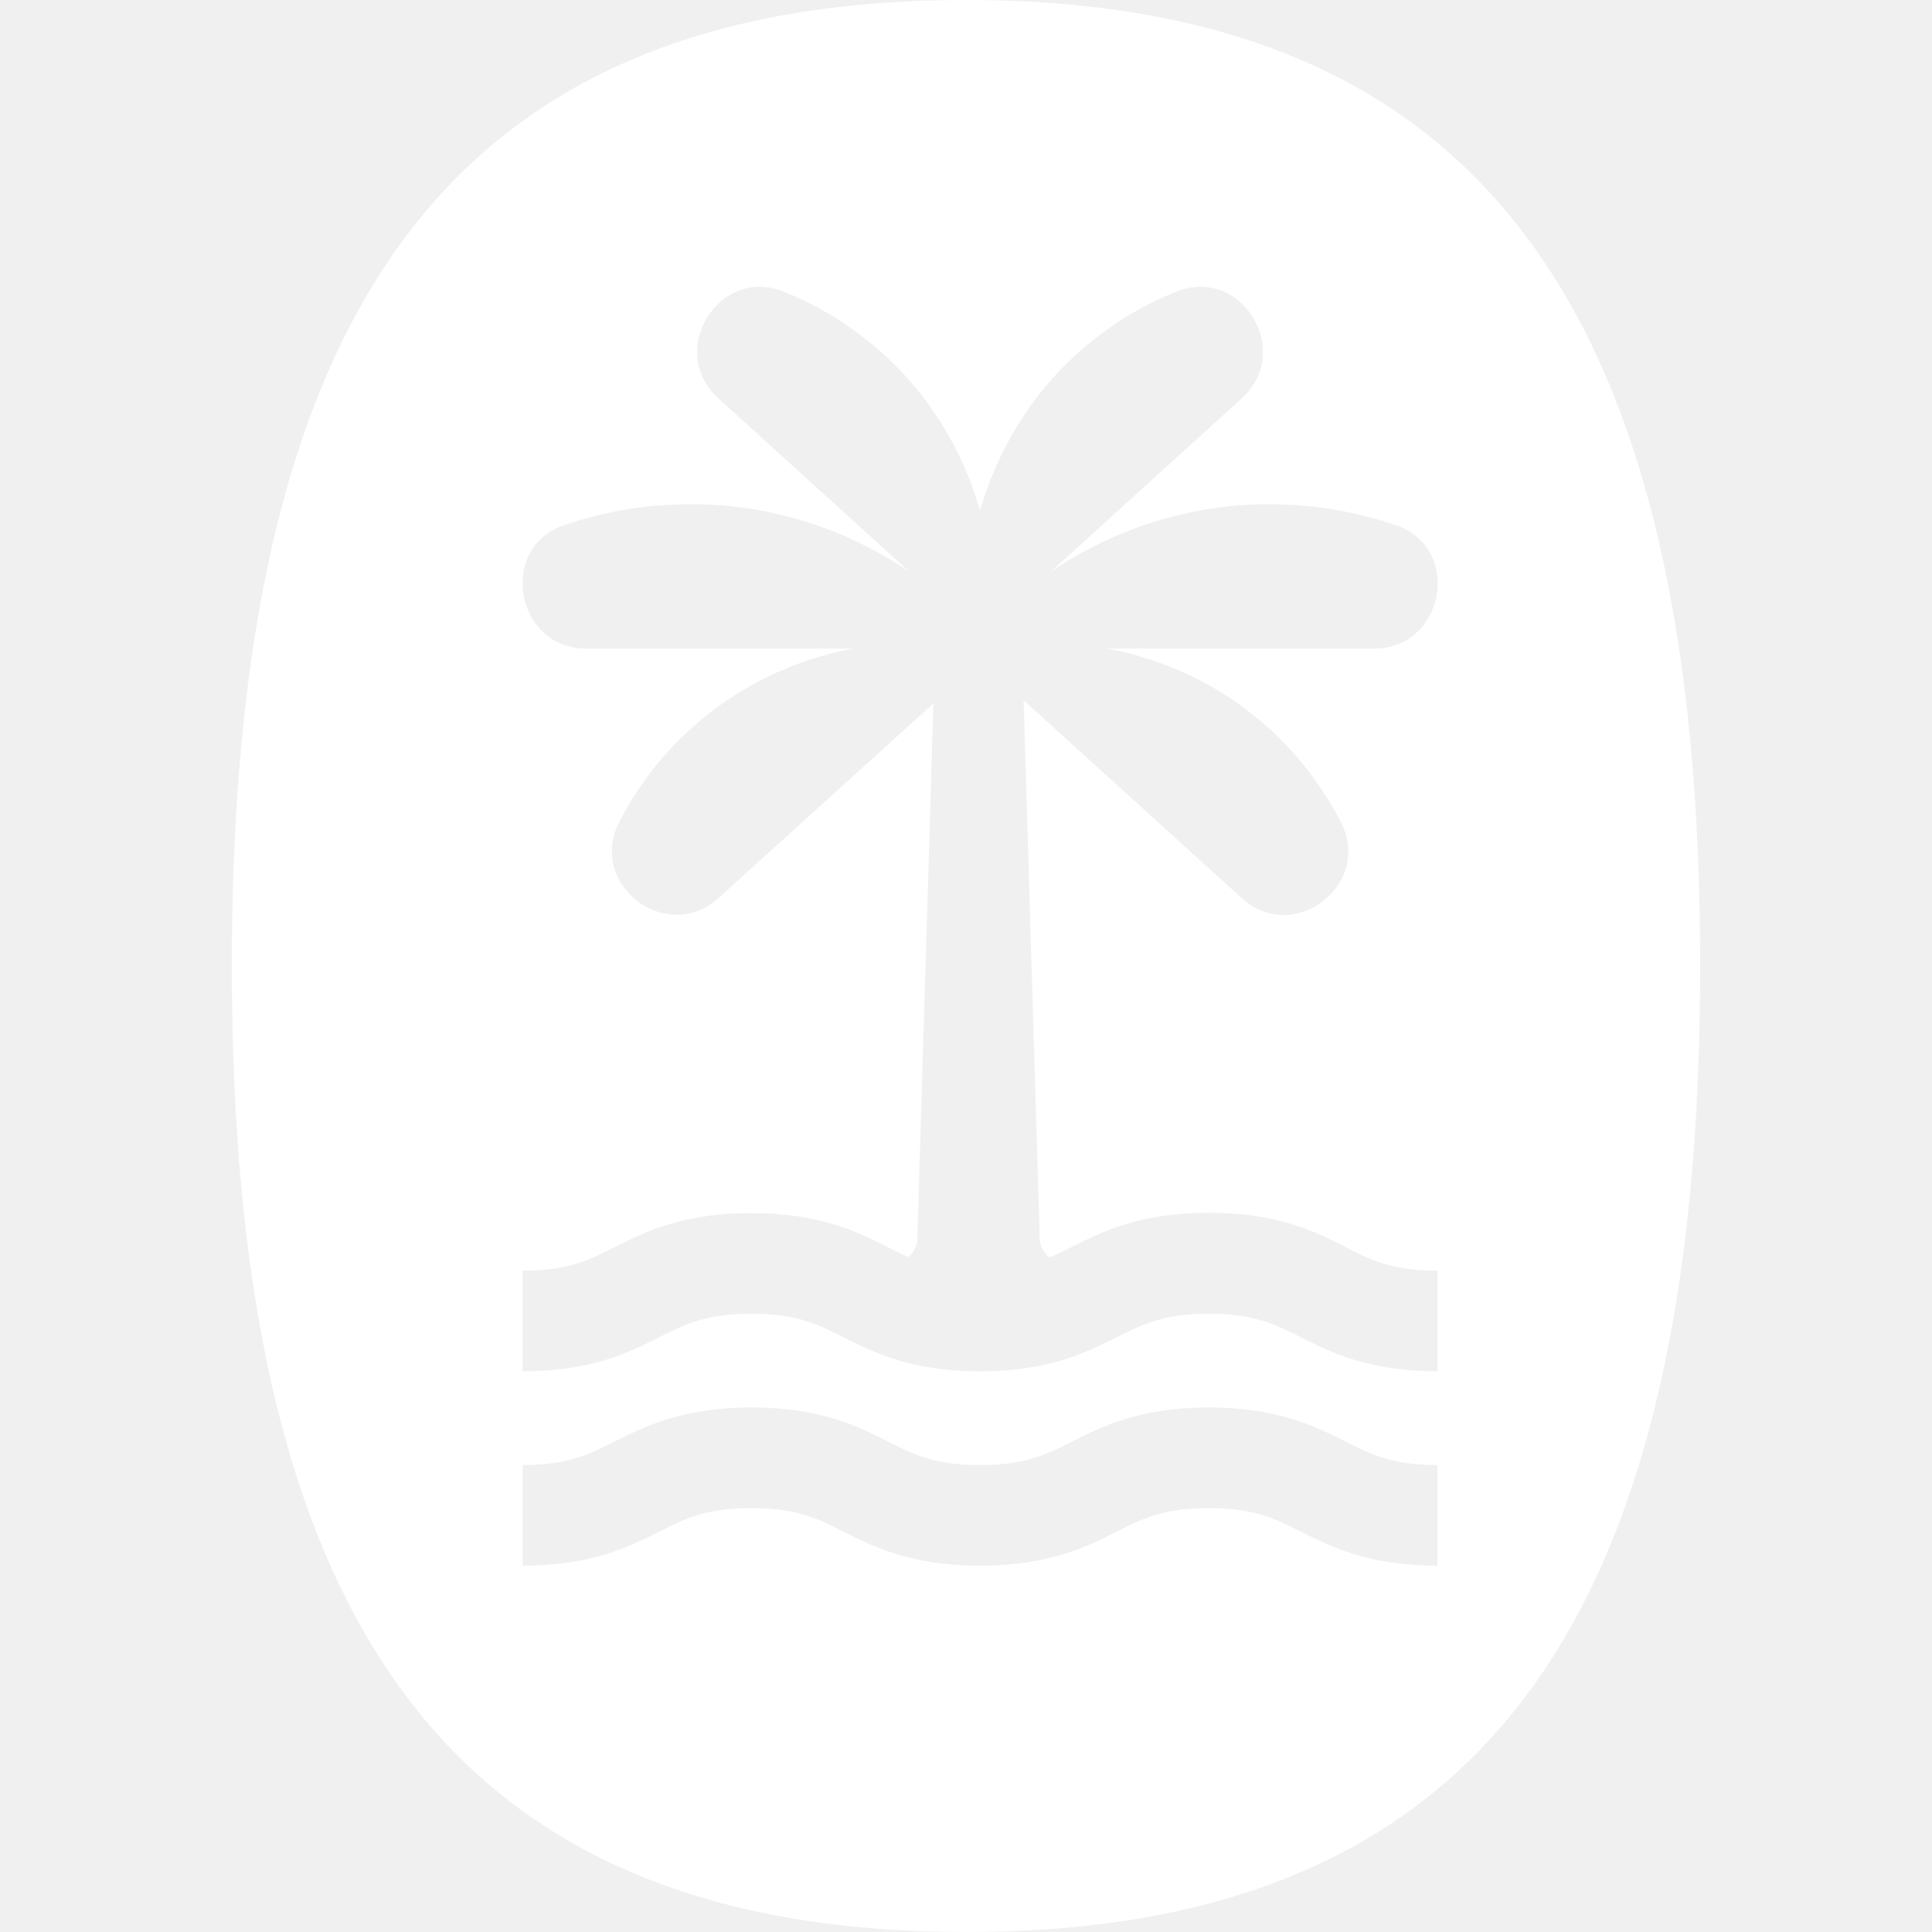
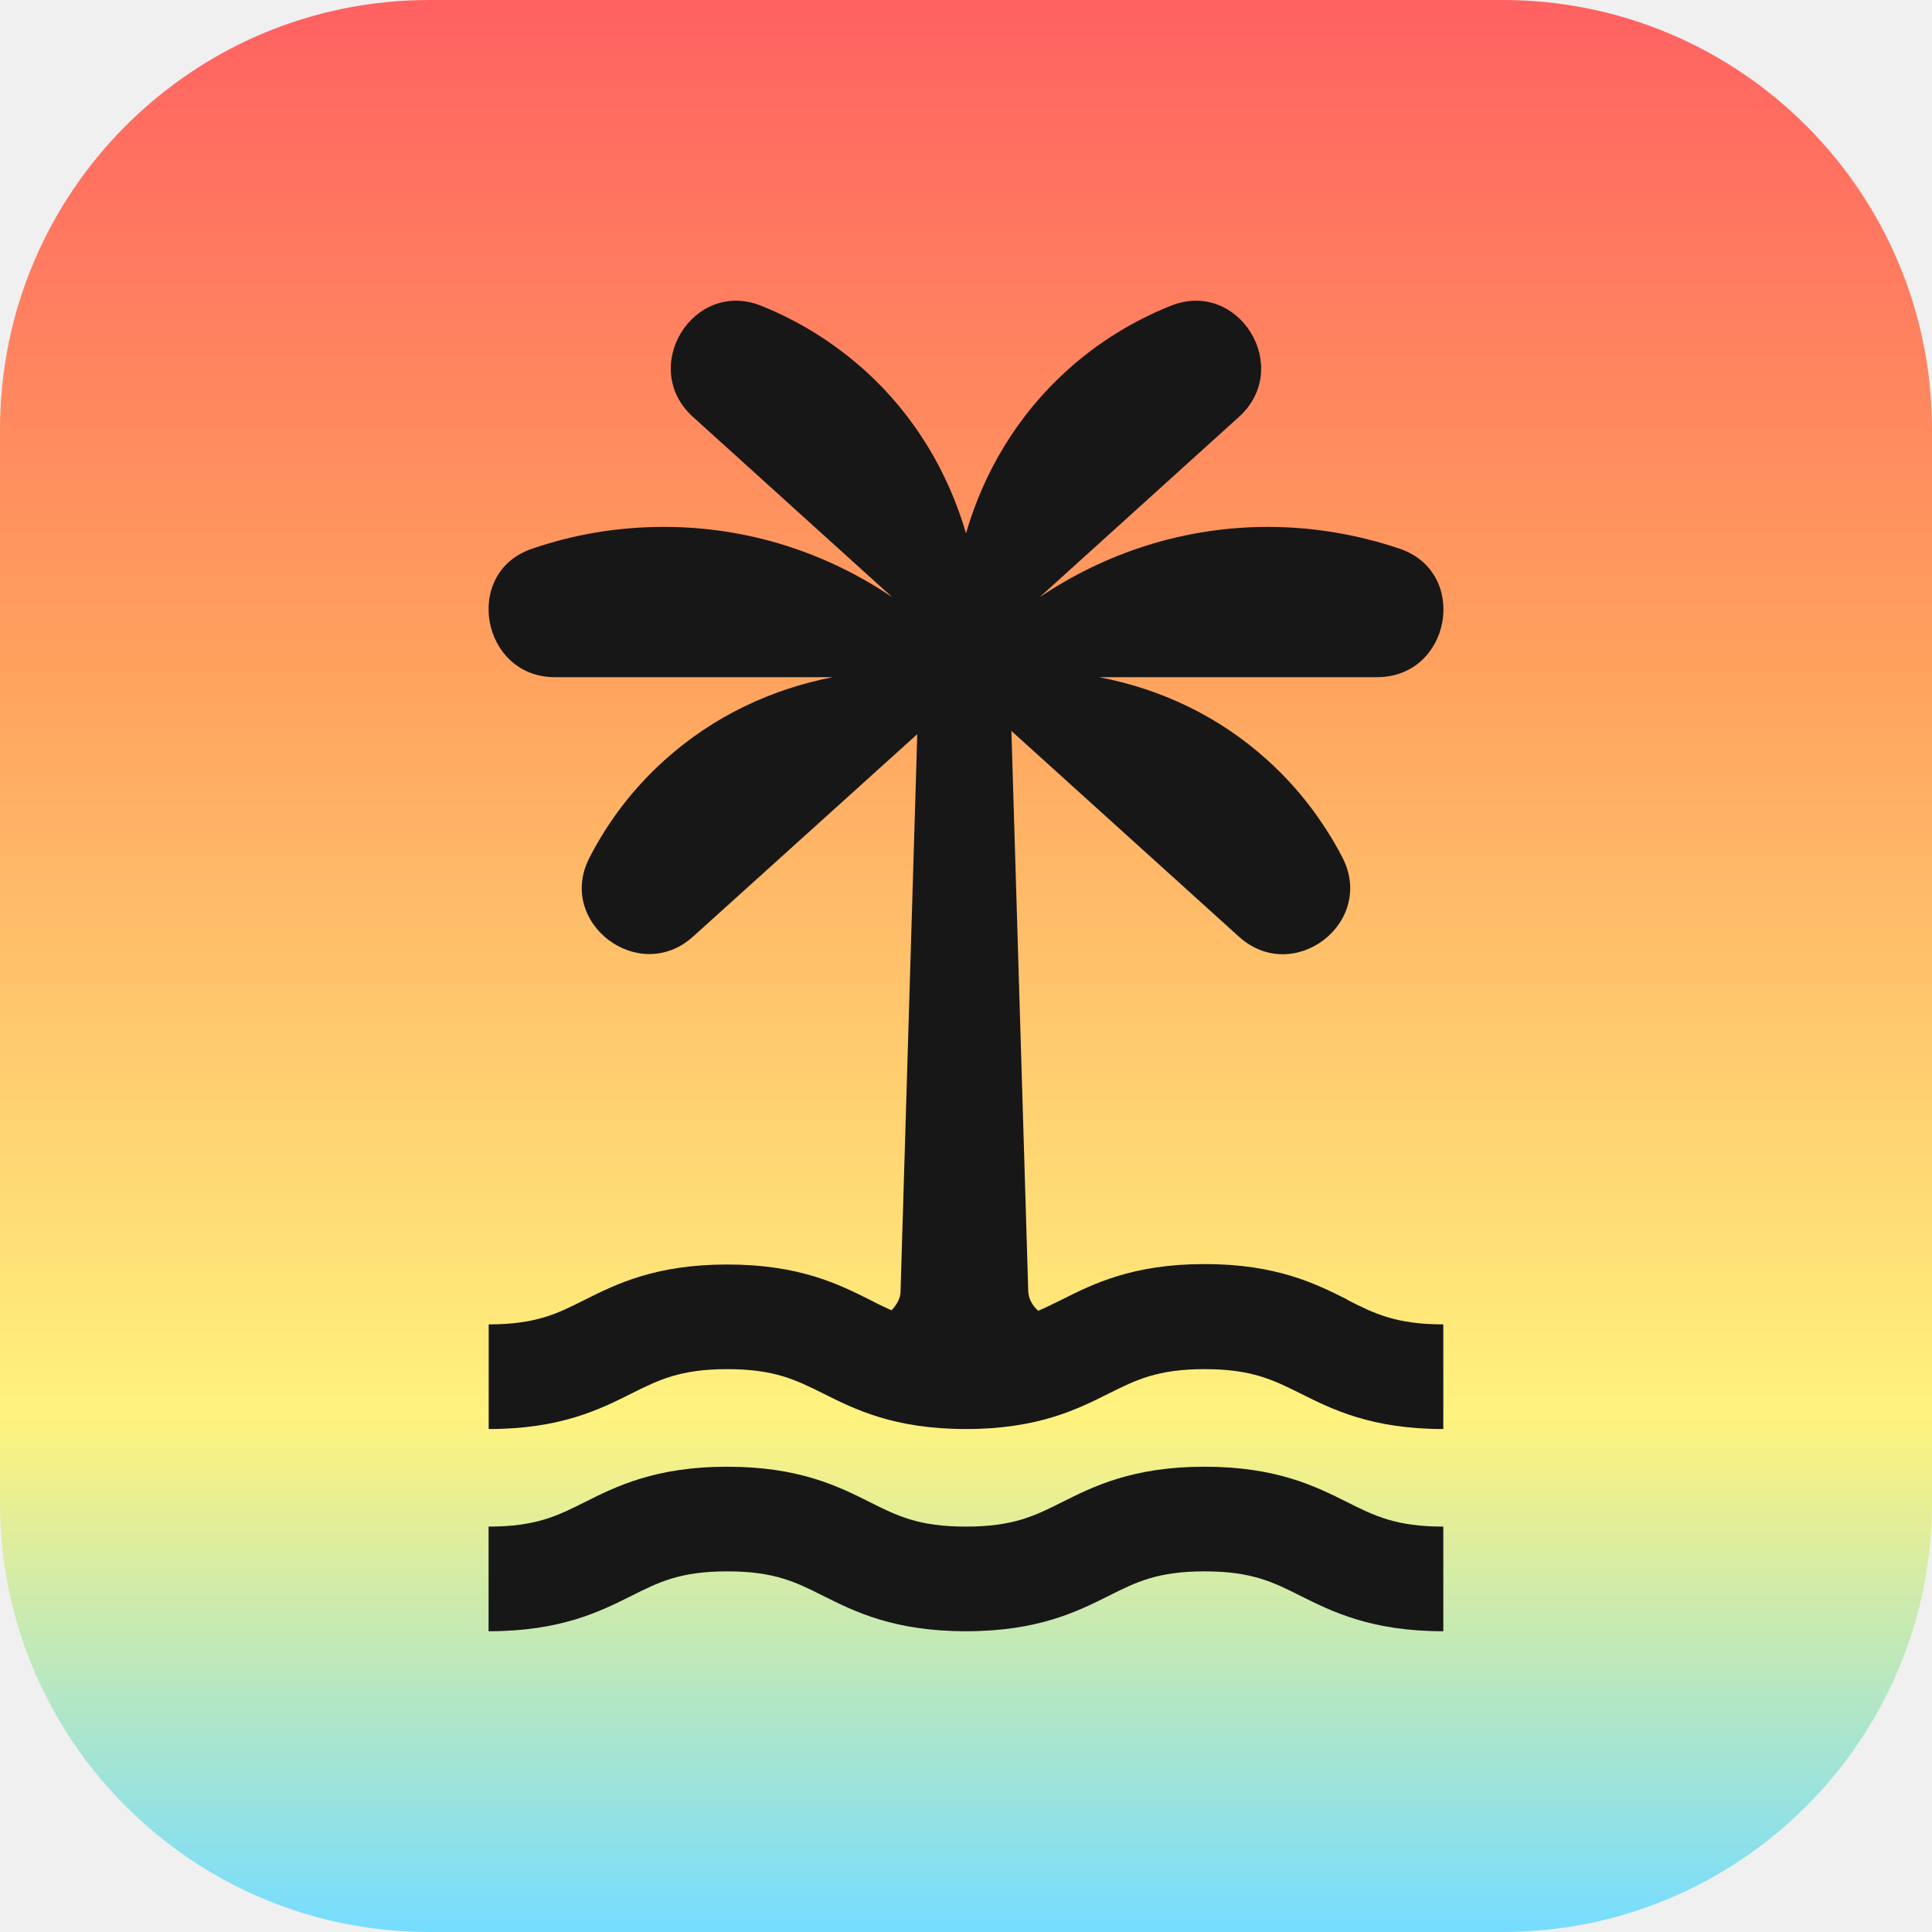
- <svg xmlns="http://www.w3.org/2000/svg" width="175" height="175" viewBox="0 0 175 175" fill="none">
-   <path d="M87.5 0C135.581 1.92722e-05 154 29.905 154 87.5C154 145.095 135.581 175 87.5 175C39.419 175 21 145.126 21 87.5C21 29.905 39.419 0 87.5 0ZM109.49 127.489C103.247 127.489 99.831 129.207 97.098 130.58C94.737 131.766 92.873 132.703 88.773 132.703C84.674 132.703 82.81 131.766 80.449 130.58C77.716 129.207 74.299 127.489 68.057 127.489C61.813 127.489 58.396 129.207 55.663 130.58C53.303 131.766 51.439 132.703 47.339 132.703V141.818C53.582 141.818 56.999 140.101 59.732 138.728C62.093 137.541 63.957 136.604 68.057 136.604C72.156 136.605 74.02 137.541 76.38 138.728C79.113 140.101 82.53 141.818 88.773 141.818C95.016 141.818 98.433 140.101 101.166 138.728C103.527 137.541 105.39 136.605 109.49 136.604C113.59 136.604 115.454 137.541 117.814 138.728C120.548 140.101 123.965 141.818 130.208 141.818V132.703C126.108 132.703 124.244 131.766 121.884 130.58C119.15 129.207 115.733 127.489 109.49 127.489ZM112.473 36.087C117.194 31.81 112.473 24.069 106.571 26.41C103.31 27.721 100.235 29.594 97.502 32.091C93.216 35.993 90.326 40.894 88.773 46.232C87.22 40.894 84.332 35.993 80.046 32.091C77.313 29.625 74.238 27.721 70.977 26.41C65.075 24.069 60.353 31.81 65.074 36.087L82.375 51.789C76.722 47.95 69.92 45.671 62.559 45.671C58.552 45.671 54.7 46.326 51.098 47.574C45.041 49.635 46.718 58.75 53.085 58.75H77.219C71.908 59.78 66.845 62.153 62.621 65.961C59.888 68.427 57.714 71.299 56.099 74.452C53.179 80.102 60.353 85.596 65.074 81.351L84.55 63.714L83.09 112.256C83.09 112.849 82.748 113.411 82.314 113.879C81.692 113.598 81.102 113.317 80.449 112.974C77.716 111.6 74.299 109.883 68.057 109.883C61.813 109.883 58.396 111.6 55.663 112.974C53.303 114.16 51.439 115.097 47.339 115.097V124.212C53.582 124.212 56.999 122.495 59.732 121.121C62.093 119.935 63.957 118.998 68.057 118.998C72.156 118.998 74.02 119.935 76.381 121.121C79.114 122.495 82.531 124.212 88.773 124.212C95.016 124.212 98.434 122.495 101.167 121.121C103.527 119.935 105.391 118.998 109.491 118.998C113.591 118.998 115.454 119.935 117.814 121.121C120.548 122.495 123.965 124.212 130.208 124.212V115.097C126.108 115.097 124.244 114.16 121.884 112.974V112.942C119.151 111.569 115.734 109.852 109.491 109.852C103.248 109.852 99.831 111.569 97.098 112.942C96.383 113.286 95.731 113.629 95.048 113.91C94.52 113.442 94.209 112.849 94.178 112.225L92.719 63.433L112.473 81.351C117.194 85.627 124.369 80.133 121.449 74.452C119.834 71.331 117.66 68.427 114.927 65.961C110.703 62.121 105.67 59.78 100.328 58.75H124.462C130.86 58.75 132.506 49.666 126.449 47.574C122.846 46.357 118.995 45.671 114.988 45.671C107.658 45.671 100.856 47.949 95.172 51.789L112.473 36.087Z" fill="white" />
+ <svg xmlns="http://www.w3.org/2000/svg" width="18" height="18" viewBox="0 0 18 18" fill="none">
+   <rect width="18" height="18" rx="4" fill="url(#paint0_linear_852_3841)" fill-opacity="0.99" />
+   <path d="M11.223 13.665C10.553 13.665 10.186 13.849 9.893 13.996C9.64 14.123 9.44 14.223 8.999 14.223C8.559 14.223 8.359 14.123 8.106 13.996C7.813 13.849 7.446 13.665 6.776 13.665C6.106 13.665 5.739 13.849 5.446 13.996C5.193 14.123 4.993 14.223 4.552 14.223V15.198C5.223 15.198 5.589 15.015 5.883 14.868C6.136 14.741 6.336 14.64 6.776 14.64C7.216 14.64 7.416 14.741 7.669 14.868C7.963 15.015 8.329 15.198 8.999 15.198C9.67 15.198 10.036 15.015 10.33 14.868C10.583 14.741 10.783 14.64 11.223 14.64C11.663 14.64 11.863 14.741 12.116 14.868C12.41 15.015 12.776 15.198 13.447 15.198V14.223C13.007 14.223 12.806 14.123 12.553 13.996C12.26 13.849 11.893 13.665 11.223 13.665Z" fill="#171717" />
+   <path d="M12.553 12.108C12.26 11.961 11.893 11.777 11.223 11.777C10.553 11.777 10.187 11.961 9.893 12.108C9.816 12.145 9.746 12.182 9.673 12.212C9.616 12.162 9.583 12.098 9.58 12.031L9.423 6.81L11.543 8.727C12.05 9.185 12.82 8.597 12.507 7.989C12.333 7.655 12.1 7.344 11.807 7.081C11.353 6.67 10.813 6.419 10.24 6.309H12.83C13.517 6.309 13.693 5.337 13.043 5.113C12.657 4.983 12.243 4.909 11.813 4.909C11.027 4.909 10.296 5.153 9.686 5.564L11.543 3.884C12.05 3.426 11.543 2.597 10.91 2.848C10.56 2.988 10.23 3.189 9.936 3.456C9.476 3.874 9.166 4.398 9 4.969C8.833 4.398 8.523 3.874 8.063 3.456C7.77 3.192 7.44 2.988 7.09 2.848C6.456 2.597 5.95 3.426 6.456 3.884L8.313 5.564C7.706 5.153 6.976 4.909 6.186 4.909C5.756 4.909 5.343 4.979 4.956 5.113C4.306 5.333 4.486 6.309 5.169 6.309H7.76C7.19 6.419 6.646 6.673 6.193 7.081C5.9 7.344 5.666 7.652 5.493 7.989C5.179 8.594 5.95 9.182 6.456 8.727L8.546 6.84L8.39 12.035C8.39 12.098 8.353 12.158 8.306 12.208C8.24 12.178 8.176 12.148 8.106 12.111C7.813 11.964 7.446 11.781 6.776 11.781C6.106 11.781 5.74 11.964 5.446 12.111C5.193 12.239 4.993 12.339 4.553 12.339V13.314C5.223 13.314 5.59 13.13 5.883 12.983C6.136 12.857 6.336 12.756 6.776 12.756C7.216 12.756 7.416 12.857 7.67 12.983C7.963 13.13 8.33 13.314 9 13.314C9.67 13.314 10.037 13.13 10.33 12.983C10.583 12.857 10.783 12.756 11.223 12.756C11.663 12.756 11.863 12.857 12.117 12.983C12.41 13.13 12.777 13.314 13.447 13.314V12.339C13.007 12.339 12.807 12.239 12.553 12.111V12.108Z" fill="#171717" />
+   <defs>
+     <linearGradient id="paint0_linear_852_3841" x1="8" y1="0" x2="8" y2="18" gradientUnits="userSpaceOnUse">
+       <stop stop-color="#FF5F5F" />
+       <stop offset="0.344" stop-color="#FFA05C" />
+       <stop offset="0.733" stop-color="#FFF27C" />
+       <stop offset="1" stop-color="#74DCFF" />
+     </linearGradient>
+   </defs>
</svg>
